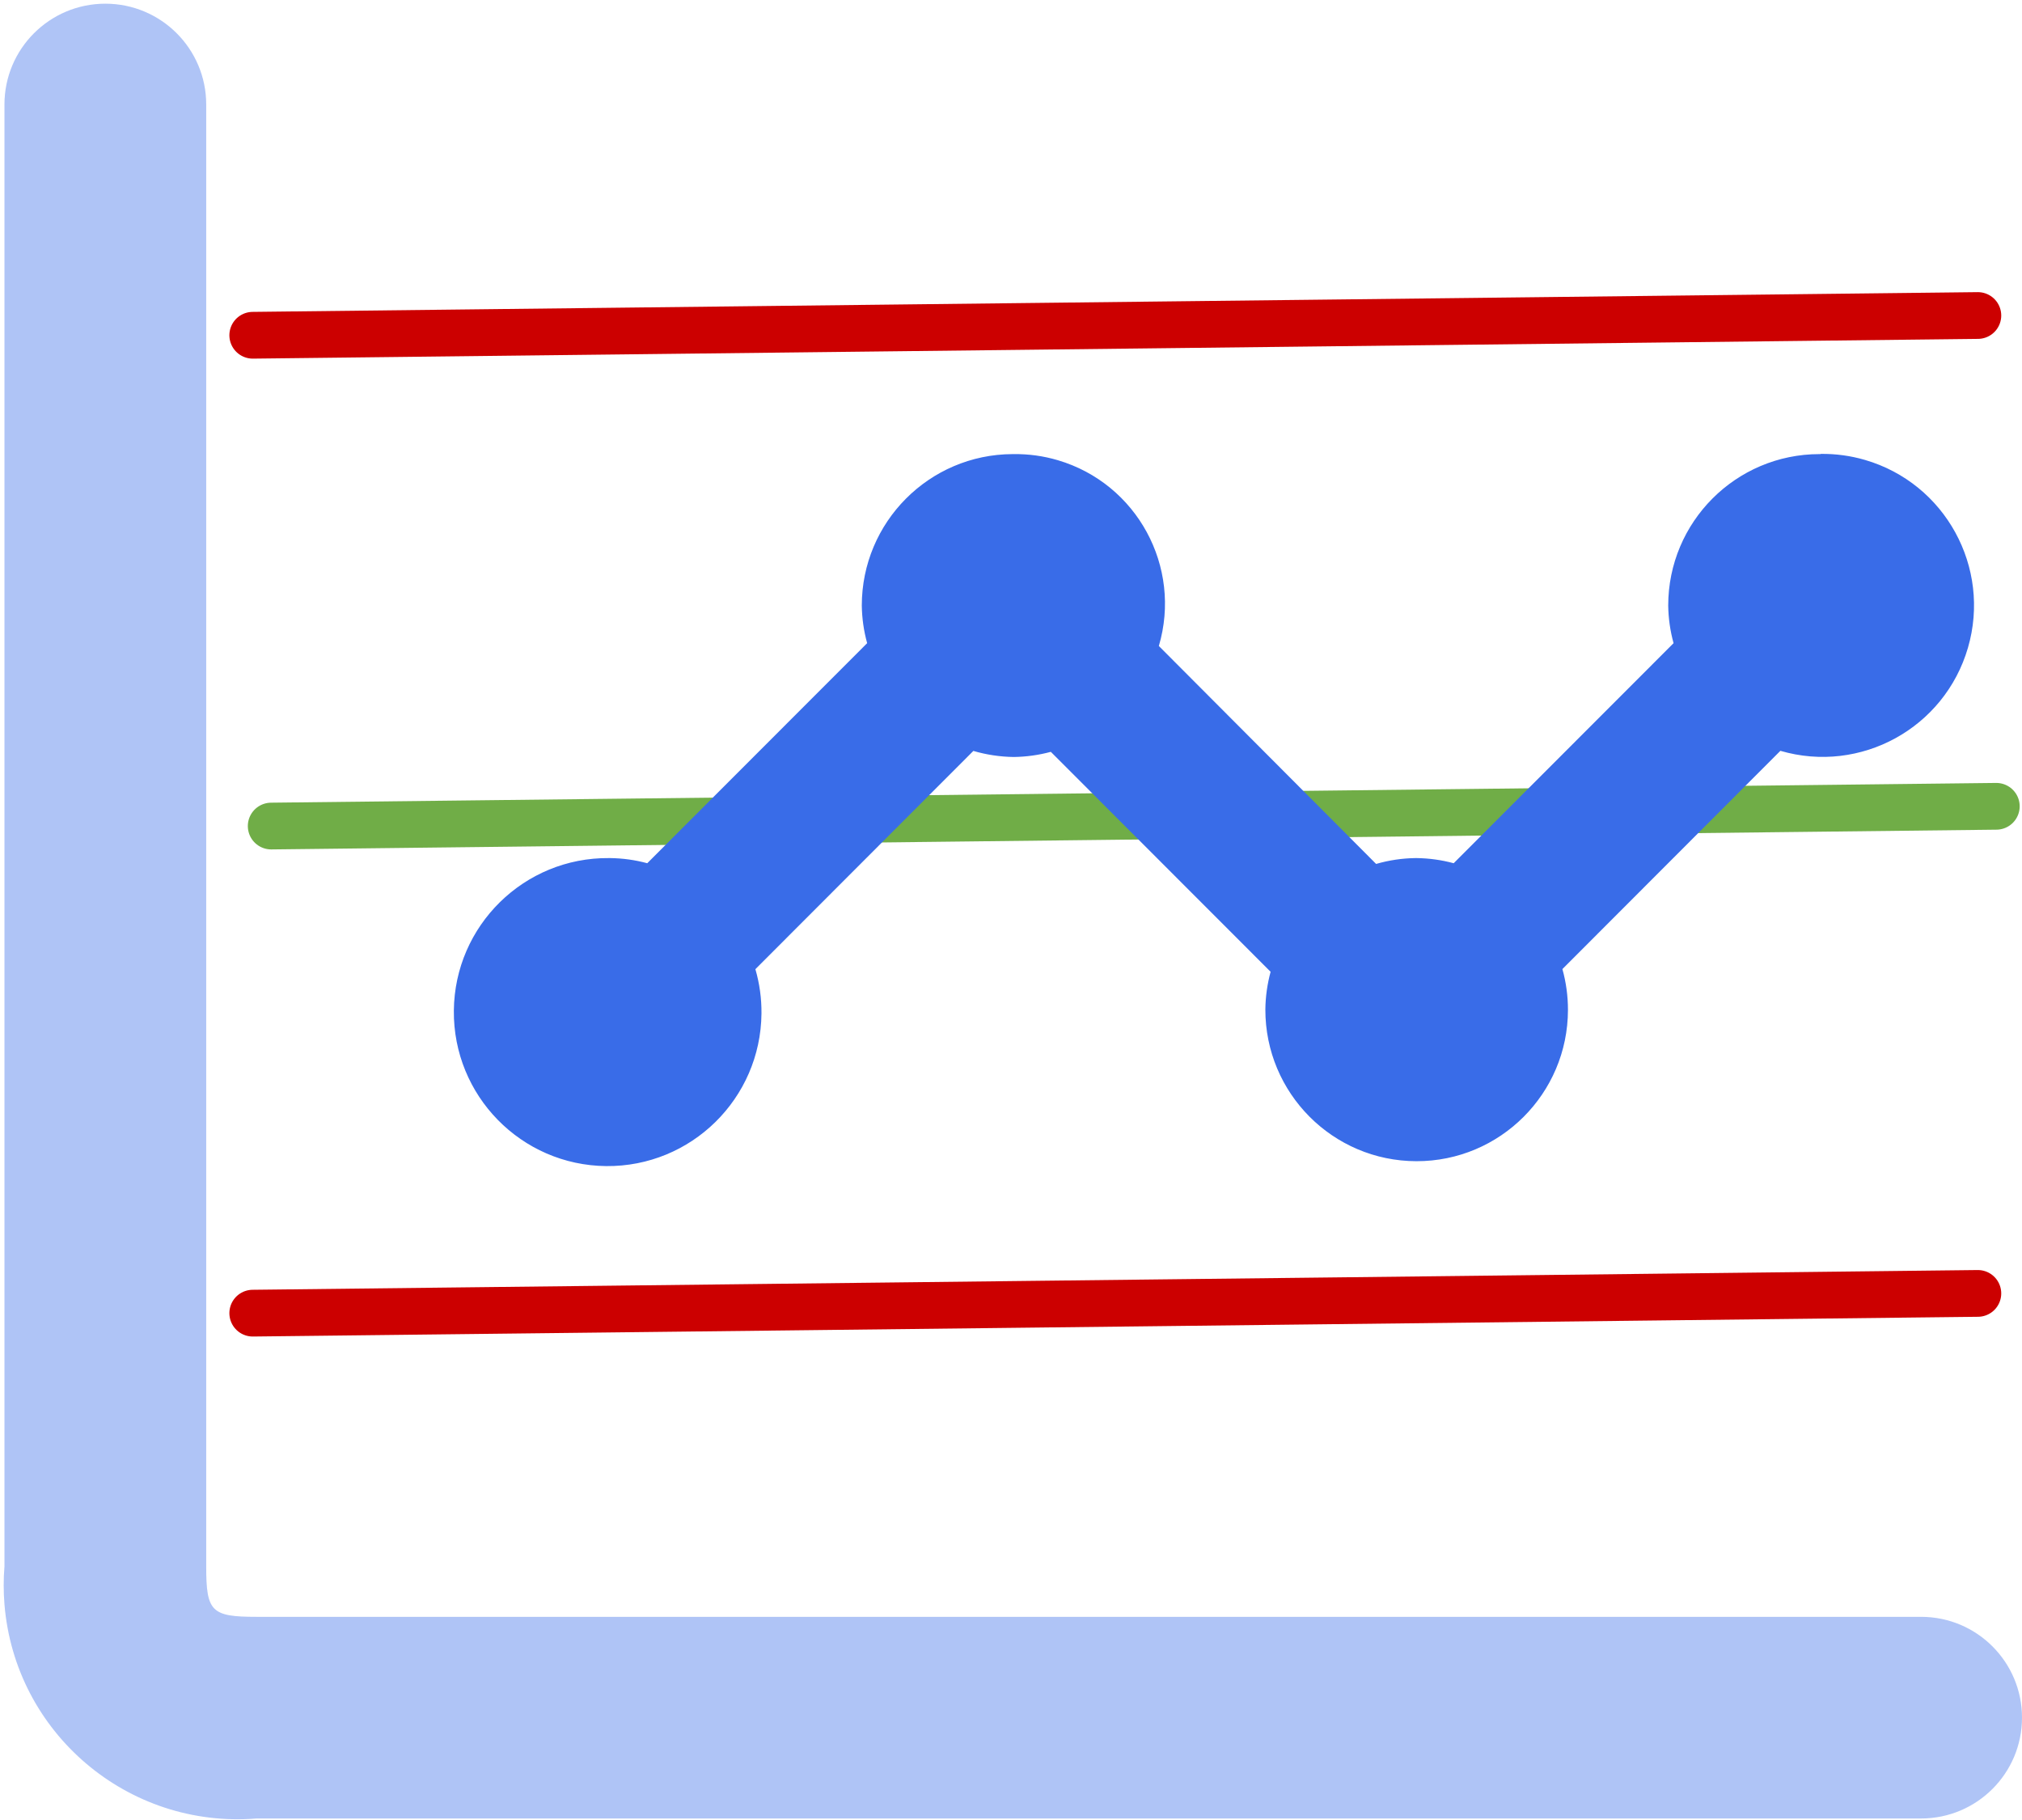
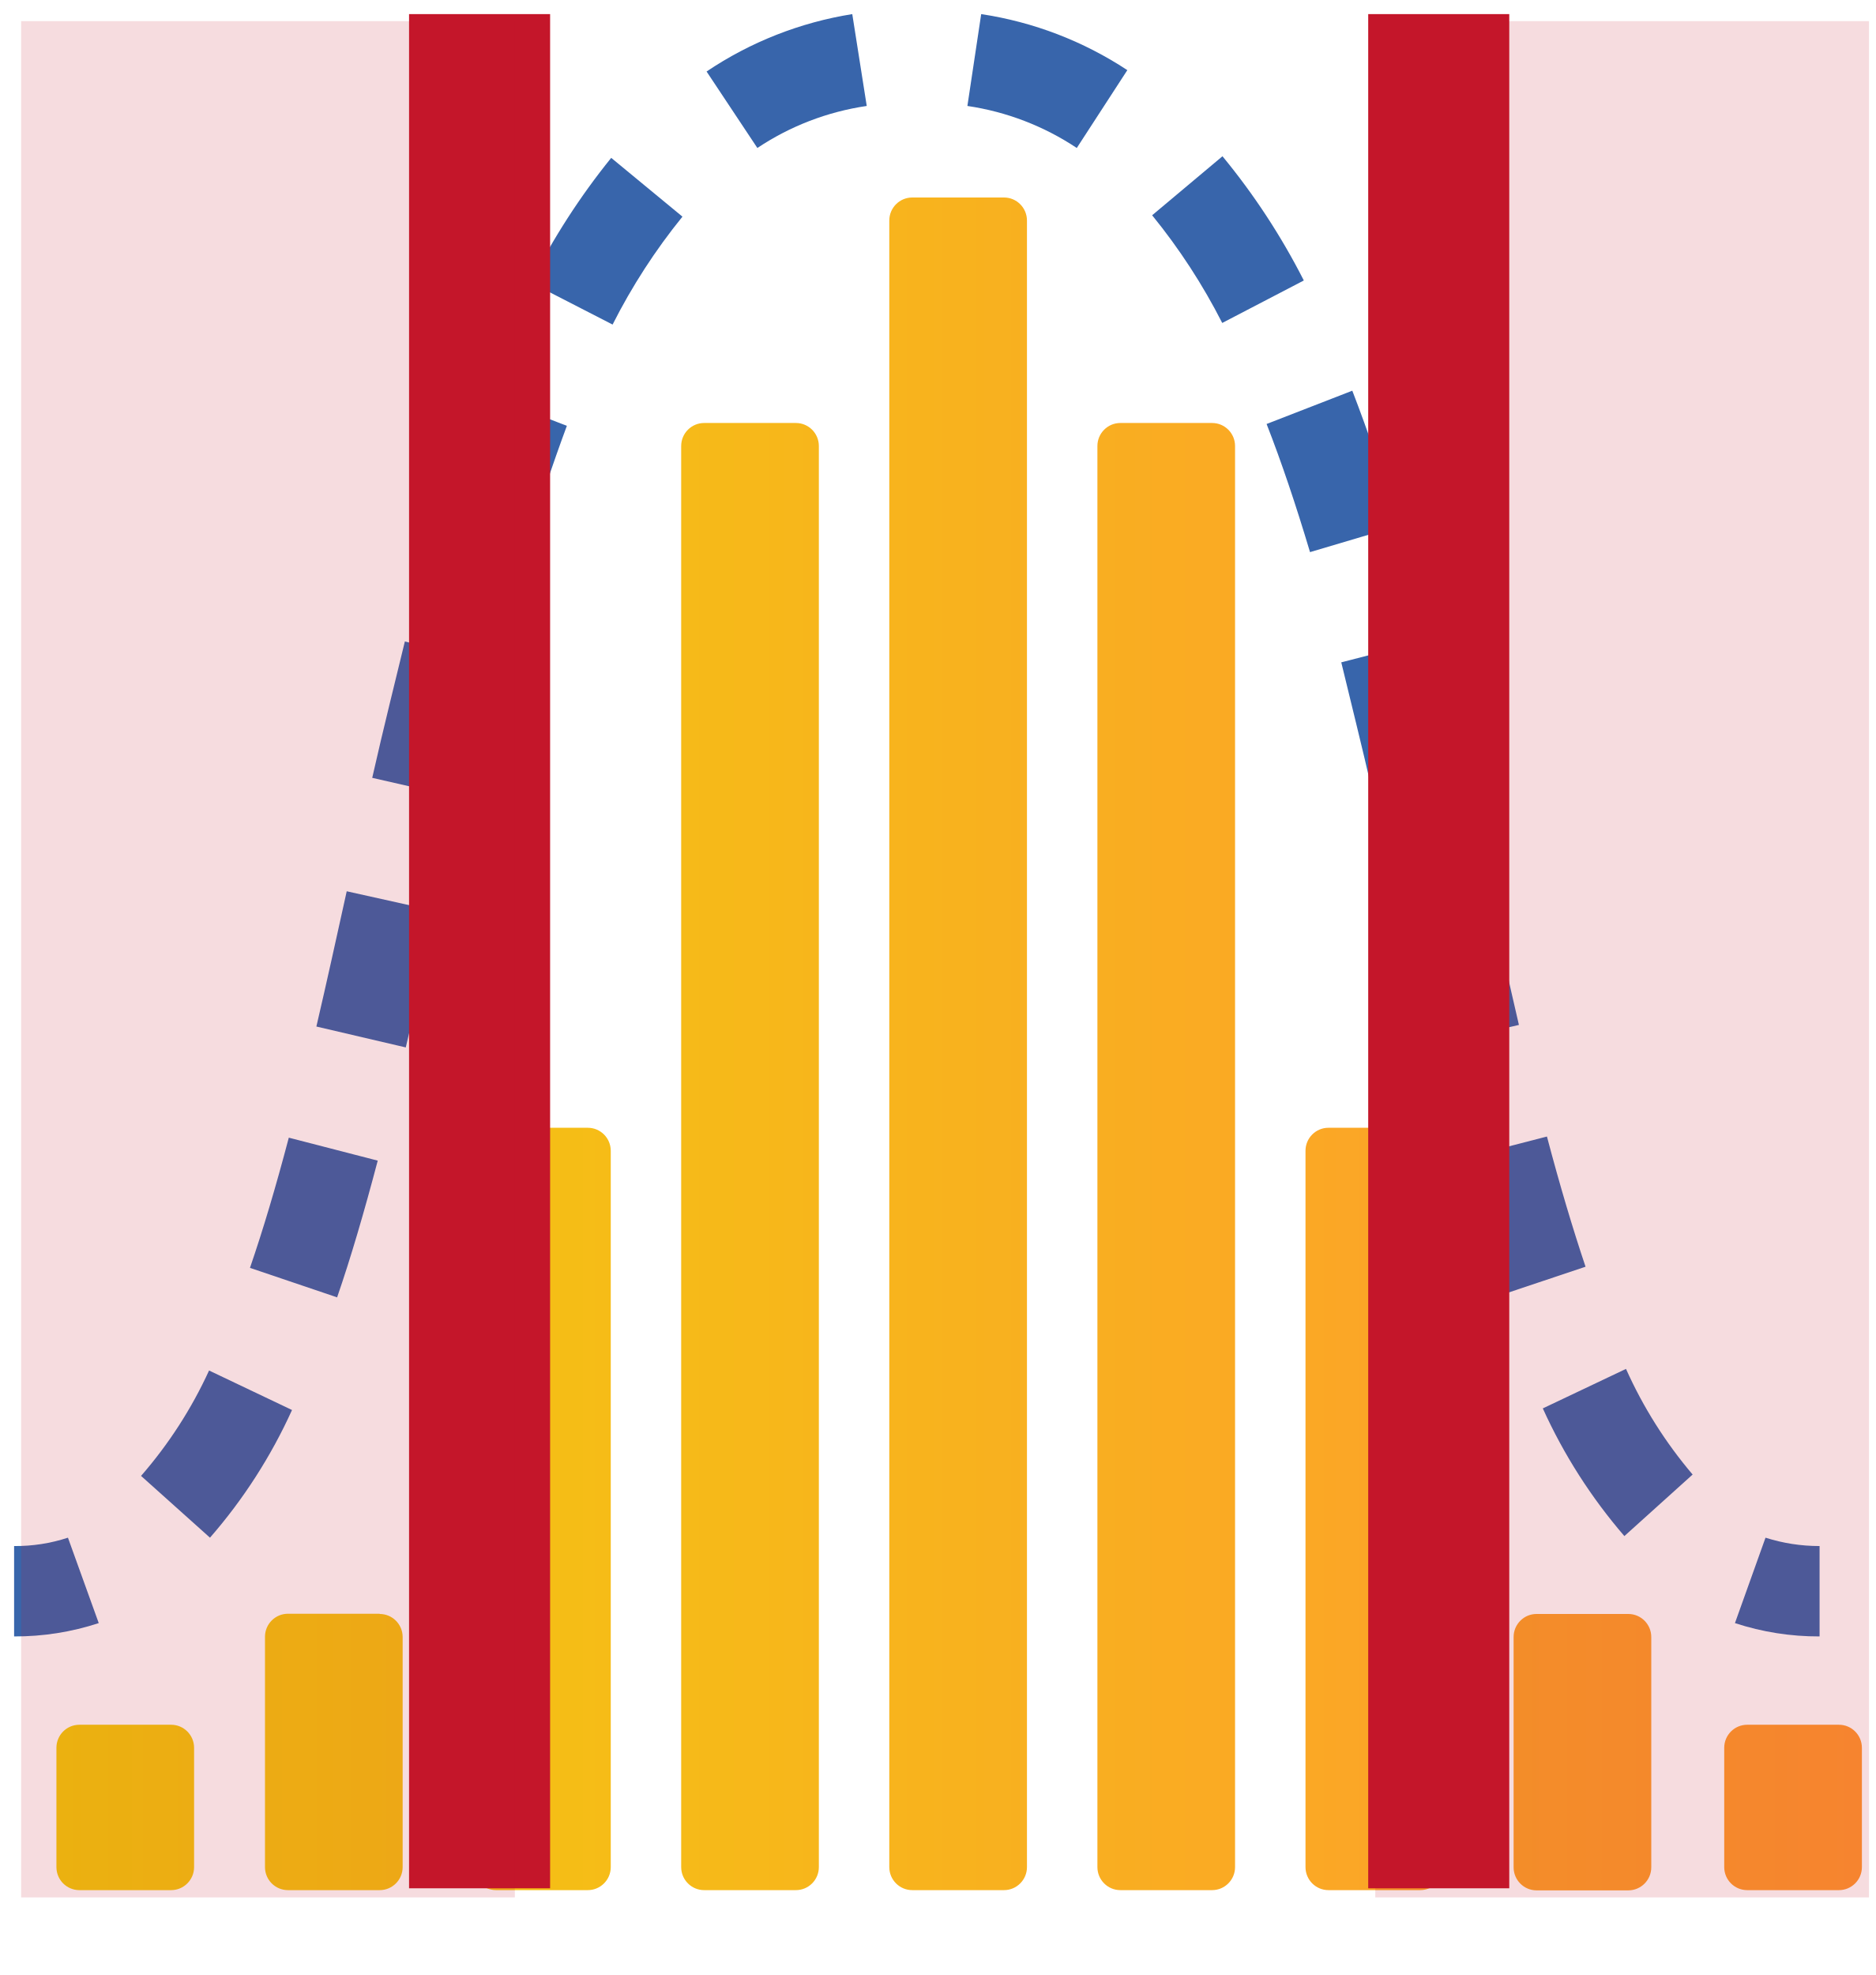
- <svg xmlns="http://www.w3.org/2000/svg" width="548" height="493" overflow="hidden">
+ <svg xmlns="http://www.w3.org/2000/svg" width="133" height="140" overflow="hidden">
  <defs>
-     <clipPath id="clip0">
-       <rect x="333" y="81" width="548" height="493" />
-     </clipPath>
+     <linearGradient x1="621" y1="350" x2="749" y2="350" gradientUnits="userSpaceOnUse" spreadMethod="reflect" id="fill0">
+       <stop offset="0" stop-color="#F2CC0C" />
+       <stop offset="0.5" stop-color="#F8B21E" />
+       <stop offset="1" stop-color="#FF9830" />
+     </linearGradient>
  </defs>
-   <g clip-path="url(#clip0)" transform="translate(-333 -81)">
-     <path d="M0 0 467.538 5.351" stroke="#70AD47" stroke-width="12.667" stroke-linecap="round" stroke-miterlimit="8" fill="none" fill-rule="evenodd" transform="matrix(1 0 0 -1 406.5 304.851)" />
-     <path d="M853.66 573.789 402.557 573.789C367.641 576.62 337.04 550.629 334.208 515.736 333.931 512.325 333.931 508.896 334.208 505.485L334.208 109.322C334.208 94.232 346.448 82 361.547 82 376.647 82 388.887 94.232 388.887 109.322L388.887 505.485C388.887 517.752 390.281 519.146 402.557 519.146L853.66 519.146C868.76 519.146 881 531.378 881 546.468 881 561.557 868.76 573.789 853.66 573.789Z" fill="#396CE8" fill-rule="evenodd" fill-opacity="0.4" />
-     <path d="M826.396 204.058 826.122 204.058C803.476 204.058 785.118 222.438 785.118 245.11 785.166 248.552 785.653 251.973 786.567 255.291L726.974 314.926C723.692 314.041 720.312 313.572 716.914 313.53L716.64 313.53C713.023 313.577 709.428 314.111 705.952 315.117L647.07 256.057C653.397 234.587 641.142 212.047 619.697 205.712 615.805 204.562 611.763 204.005 607.705 204.058L607.432 204.058C584.839 204.134 566.564 222.491 566.564 245.11 566.613 248.552 567.1 251.973 568.013 255.291L508.42 314.926C505.138 314.041 501.759 313.572 498.36 313.53L498.087 313.53C475.064 313.309 456.222 331.815 456.002 354.864 455.782 377.913 474.266 396.777 497.289 396.998 520.311 397.219 539.153 378.713 539.374 355.664 539.413 351.595 538.857 347.542 537.725 343.634L596.798 284.492C600.352 285.532 604.031 286.084 607.733 286.135 611.131 286.092 614.511 285.624 617.793 284.739L677.358 344.346C676.454 347.675 675.976 351.105 675.937 354.554 675.9 377.227 694.228 395.636 716.874 395.673 739.52 395.71 757.908 377.361 757.946 354.689 757.952 350.943 757.446 347.215 756.442 343.607L815.516 284.465C837.258 290.807 860.018 278.302 866.353 256.534 872.687 234.767 860.196 211.98 838.454 205.639 834.556 204.501 830.51 203.95 826.45 204.003Z" fill="#396CE8" fill-rule="evenodd" />
-     <path d="M0 0 467.538 5.351" stroke="#CC0000" stroke-width="12.667" stroke-linecap="round" stroke-miterlimit="8" fill="none" fill-rule="evenodd" transform="matrix(1 0 0 -1 401.5 171.851)" />
-     <path d="M0 0 467.538 5.351" stroke="#CC0000" stroke-width="12.667" stroke-linecap="round" stroke-miterlimit="8" fill="none" fill-rule="evenodd" transform="matrix(1 0 0 -1 401.5 436.851)" />
+   <g transform="translate(-617 -276)">
+     <path d="M658.673 409.984 652.166 409.984C651.268 409.984 650.54 409.253 650.54 408.351L650.54 357.576C650.54 356.674 651.268 355.943 652.166 355.943L658.673 355.943C659.571 355.943 660.3 356.674 660.3 357.576L660.3 408.351C660.3 409.253 659.571 409.984 658.673 409.984ZM643.919 390.392 637.413 390.392C636.514 390.392 635.786 391.123 635.786 392.025L635.786 408.351C635.786 409.253 636.514 409.984 637.413 409.984L643.919 409.984C644.818 409.984 645.546 409.253 645.546 408.351L645.546 392.025C645.537 391.129 644.811 390.408 643.919 390.408ZM673.426 305.984 666.92 305.984C666.022 305.984 665.293 306.715 665.293 307.616L665.293 408.351C665.293 409.253 666.022 409.984 666.92 409.984L673.426 409.984C674.325 409.984 675.053 409.253 675.053 408.351L675.053 307.616C675.053 306.715 674.325 305.984 673.426 305.984ZM688.18 290 681.674 290C680.775 290 680.047 290.731 680.047 291.633L680.047 408.351C680.047 409.253 680.775 409.984 681.674 409.984L688.18 409.984C689.078 409.984 689.807 409.253 689.807 408.351L689.807 291.633C689.807 290.731 689.078 290 688.18 290ZM702.934 305.984 696.427 305.984C695.529 305.984 694.801 306.715 694.801 307.616L694.801 408.351C694.801 409.253 695.529 409.984 696.427 409.984L702.934 409.984C703.832 409.984 704.56 409.253 704.56 408.351L704.56 307.616C704.56 306.715 703.832 305.984 702.934 305.984ZM717.687 355.943 711.181 355.943C710.282 355.943 709.554 356.674 709.554 357.576L709.554 408.351C709.554 409.253 710.282 409.984 711.181 409.984L717.687 409.984C718.586 409.984 719.314 409.253 719.314 408.351L719.314 357.576C719.314 356.674 718.586 355.943 717.687 355.943ZM732.441 390.408 725.934 390.408C725.036 390.408 724.308 391.139 724.308 392.041L724.308 408.367C724.308 409.269 725.036 410 725.934 410L732.441 410C733.339 410 734.068 409.269 734.068 408.367L734.068 392.041C734.068 391.139 733.339 390.408 732.441 390.408ZM747.373 398.261 740.867 398.261C739.969 398.261 739.24 398.992 739.24 399.894L739.24 408.351C739.24 409.253 739.969 409.984 740.867 409.984L747.373 409.984C748.272 409.984 749 409.253 749 408.351L749 399.894C749 398.992 748.272 398.261 747.373 398.261ZM629.133 398.261 622.627 398.261C621.728 398.261 621 398.992 621 399.894L621 408.351C621 409.253 621.728 409.984 622.627 409.984L629.133 409.984C630.031 409.984 630.76 409.253 630.76 408.351L630.76 399.894C630.76 398.992 630.031 398.261 629.133 398.261Z" fill="url(#fill0)" fill-rule="evenodd" />
+     <path d="M618 392 618 385.593C619.298 385.604 620.589 385.404 621.817 385L624 391.055C622.069 391.689 620.041 392.008 618 392Z" fill="#3865AB" fill-rule="evenodd" />
+     <path d="M631.887 385 627 380.621C628.957 378.374 630.581 375.858 631.822 373.15L637.703 375.95C636.215 379.233 634.256 382.282 631.887 385ZM732.161 384.886C729.81 382.162 727.862 379.114 726.378 375.836L732.276 373.036C733.487 375.743 735.078 378.264 737 380.524ZM640.929 367.974 634.722 365.874C635.651 363.172 636.547 360.161 637.475 356.645L643.78 358.273C642.803 361.968 641.874 365.142 640.897 367.974ZM723.234 367.86C722.273 365.028 721.328 361.854 720.366 358.191L726.671 356.564C727.6 360.079 728.496 363.075 729.408 365.793ZM645.768 350.248 639.43 348.767C640.164 345.625 640.864 342.419 641.581 339.179L647.951 340.596C647.299 343.851 646.501 347.09 645.768 350.248ZM718.346 350.118C717.613 346.992 716.896 343.737 716.163 340.482L722.533 339.065C723.25 342.321 723.967 345.576 724.684 348.653ZM649.743 332.587 643.389 331.138C644.236 327.395 645.018 324.318 645.703 321.47L652.024 323.097C651.307 325.832 650.557 328.892 649.743 332.587ZM714.371 332.457C713.508 328.68 712.742 325.669 712.09 322.951L718.411 321.323C719.112 324.09 719.861 327.167 720.725 330.992ZM654.093 315.284 647.853 313.429C648.912 309.864 649.971 306.739 651.111 303.841L657.188 306.185C656.178 308.92 655.168 311.899 654.158 315.284ZM709.875 315.138C708.865 311.768 707.871 308.806 706.796 306.055L712.872 303.695C713.996 306.609 715.072 309.75 716.131 313.282ZM660.43 299.007 654.63 296.028C656.211 292.887 658.122 289.925 660.332 287.19L665.383 291.357C663.464 293.724 661.804 296.288 660.43 299.007ZM703.651 298.893C702.27 296.18 700.605 293.621 698.682 291.259L703.668 287.076C705.906 289.792 707.84 292.745 709.435 295.882ZM670.694 286.49 667.093 281.069C670.199 278.979 673.724 277.591 677.422 277L678.448 283.511C675.674 283.917 673.025 284.934 670.694 286.49ZM693.339 286.49C691.006 284.937 688.357 283.92 685.584 283.511L686.562 277C690.263 277.557 693.798 278.913 696.923 280.972Z" fill="#3865AB" fill-rule="evenodd" />
+     <path d="M746 392C743.959 392.008 741.931 391.689 740 391.055L742.167 385C743.403 385.395 744.697 385.595 746 385.593Z" fill="#3865AB" fill-rule="evenodd" />
+     <path d="M719 277 719 409.854" stroke="#C4162A" stroke-width="10" stroke-miterlimit="8" fill="none" fill-rule="evenodd" />
+     <path d="M651 277 651 409.854" stroke="#C4162A" stroke-width="10" stroke-miterlimit="8" fill="none" fill-rule="evenodd" />
+     <rect x="714.5" y="277.5" width="35" height="133" stroke="#C4162A" stroke-width="0" stroke-miterlimit="8" stroke-opacity="0.102" fill="#C4162A" fill-opacity="0.149" />
+     <rect x="618.5" y="277.5" width="35" height="133" stroke="#C4162A" stroke-width="0" stroke-miterlimit="8" stroke-opacity="0.102" fill="#C4162A" fill-opacity="0.149" />
  </g>
</svg>
